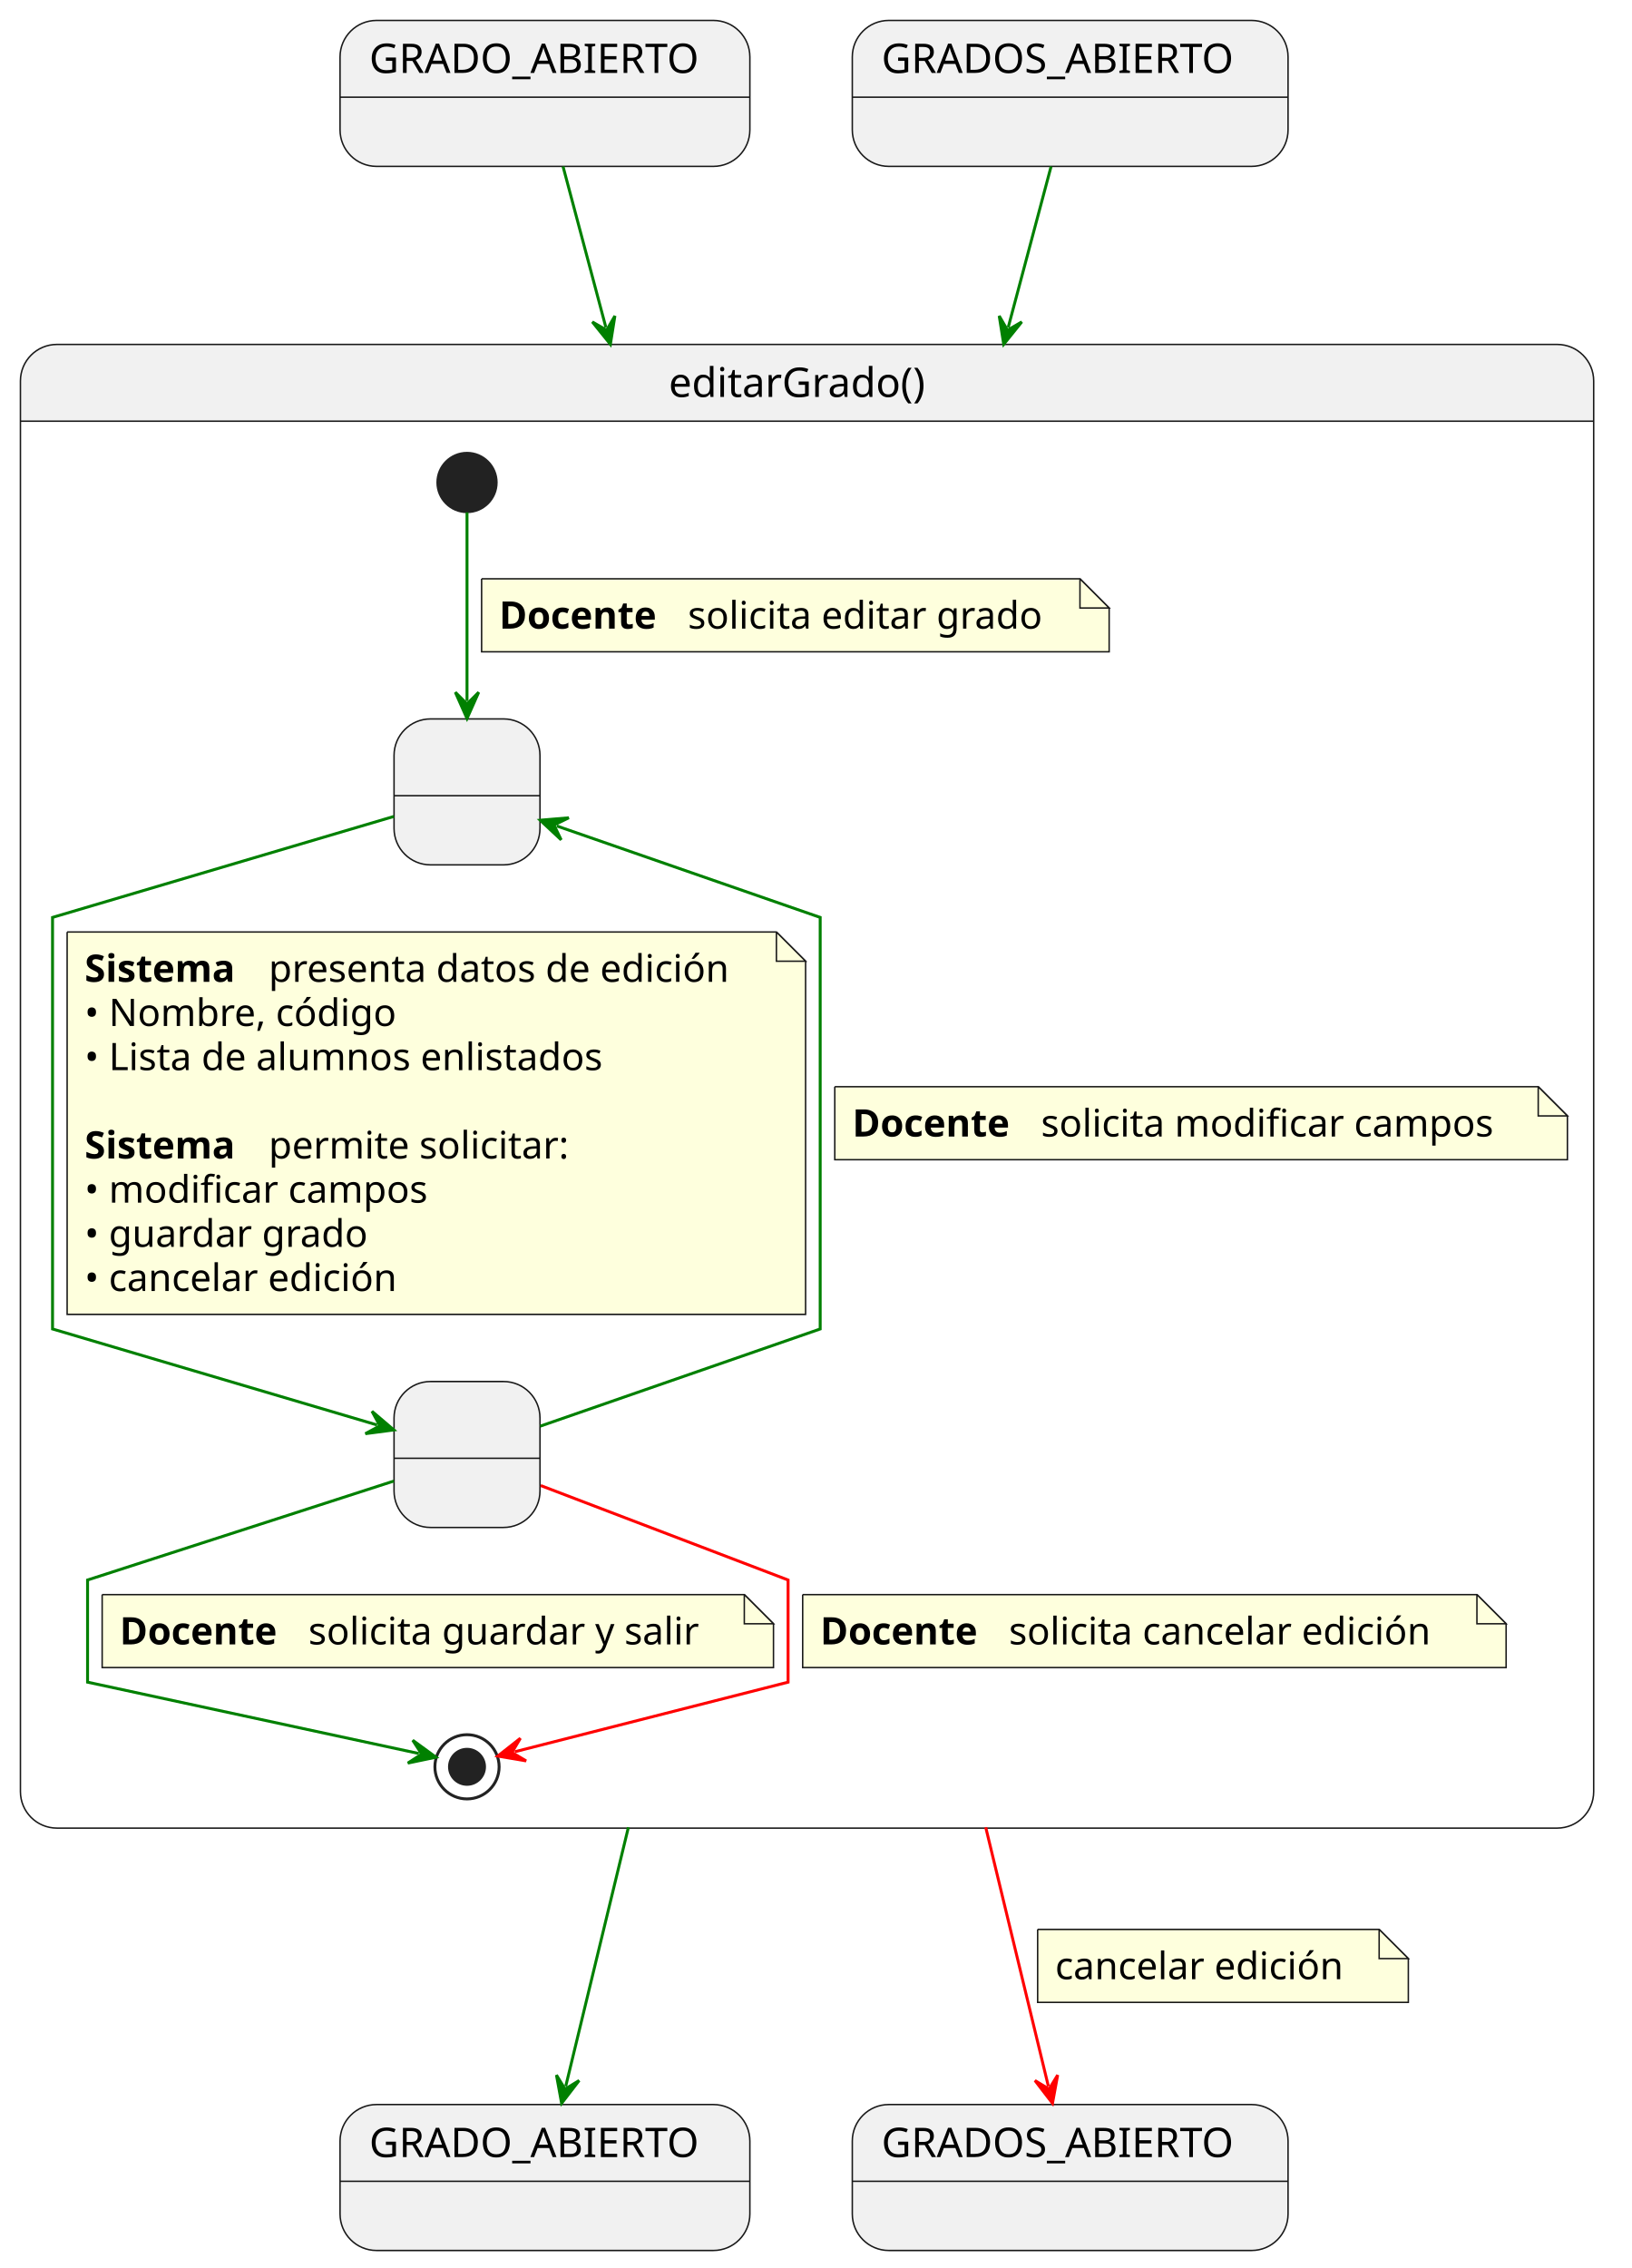
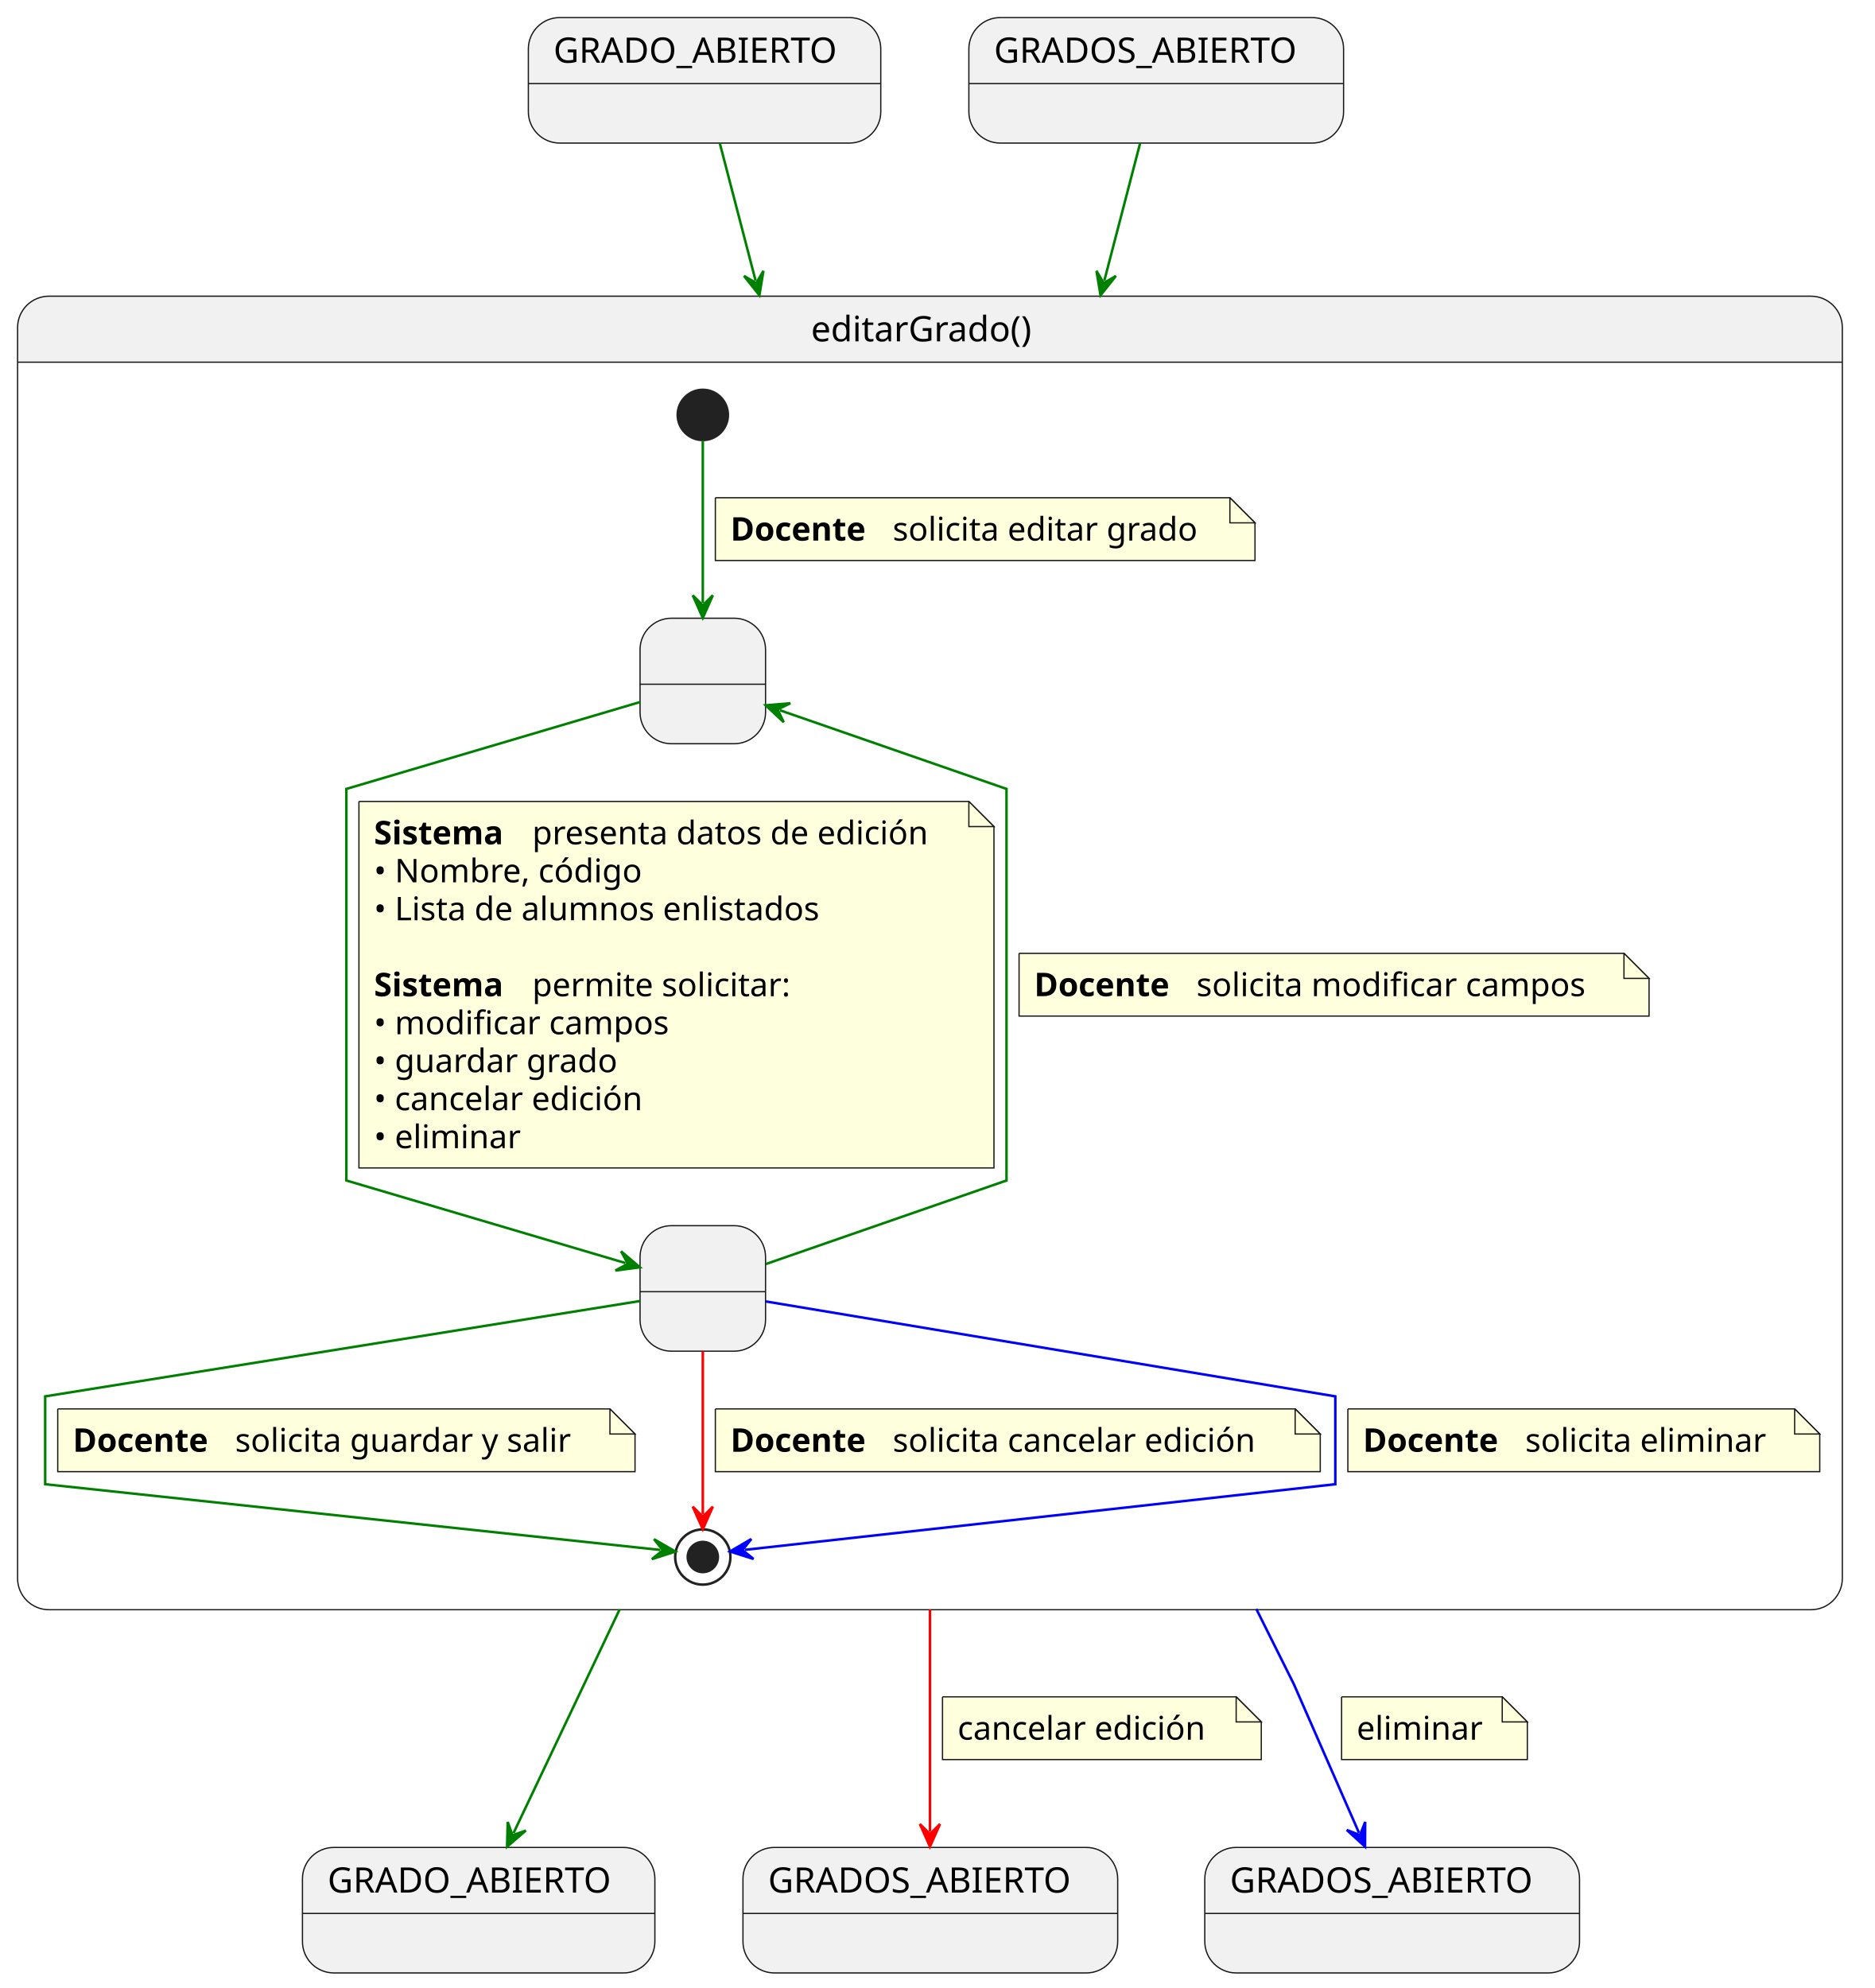
- <svg xmlns="http://www.w3.org/2000/svg" contentStyleType="text/css" data-diagram-type="STATE" height="777px" preserveAspectRatio="none" style="width:559px;height:777px;background:#FFFFFF;" version="1.1" viewBox="0 0 559 777" width="559px" zoomAndPan="magnify">
+ <svg xmlns="http://www.w3.org/2000/svg" contentStyleType="text/css" data-diagram-type="STATE" height="792px" preserveAspectRatio="none" style="width:747px;height:792px;background:#FFFFFF;" version="1.1" viewBox="0 0 747 792" width="747px" zoomAndPan="magnify">
  <defs />
  <g>
    <g id="GRADO_ABIERTO">
-       <rect fill="#F1F1F1" height="50" rx="12.5" ry="12.5" style="stroke:#181818;stroke-width:0.5;" width="140.408" x="116.5" y="7" />
-       <line style="stroke:#181818;stroke-width:0.5;" x1="116.5" x2="256.908" y1="33.297" y2="33.297" />
-       <text fill="#000000" font-family="sans-serif" font-size="14" lengthAdjust="spacing" textLength="120.408" x="126.5" y="24.995">GRADO_ABIERTO</text>
+       <rect fill="#F1F1F1" height="50" rx="12.5" ry="12.5" style="stroke:#181818;stroke-width:0.5;" width="140.408" x="210.5" y="7" />
+       <line style="stroke:#181818;stroke-width:0.5;" x1="210.5" x2="350.908" y1="33.297" y2="33.297" />
+       <text fill="#000000" font-family="sans-serif" font-size="14" lengthAdjust="spacing" textLength="120.408" x="220.5" y="24.995">GRADO_ABIERTO</text>
    </g>
    <g id="GRADO_ABIERTO2">
-       <rect fill="#F1F1F1" height="50" rx="12.5" ry="12.5" style="stroke:#181818;stroke-width:0.5;" width="140.408" x="116.5" y="721" />
-       <line style="stroke:#181818;stroke-width:0.5;" x1="116.5" x2="256.908" y1="747.297" y2="747.297" />
-       <text fill="#000000" font-family="sans-serif" font-size="14" lengthAdjust="spacing" textLength="120.408" x="126.5" y="738.995">GRADO_ABIERTO</text>
+       <rect fill="#F1F1F1" height="50" rx="12.5" ry="12.5" style="stroke:#181818;stroke-width:0.5;" width="140.408" x="120.5" y="736" />
+       <line style="stroke:#181818;stroke-width:0.5;" x1="120.5" x2="260.908" y1="762.297" y2="762.297" />
+       <text fill="#000000" font-family="sans-serif" font-size="14" lengthAdjust="spacing" textLength="120.408" x="130.5" y="753.995">GRADO_ABIERTO</text>
    </g>
    <g id="GRADOS_ABIERTO">
-       <rect fill="#F1F1F1" height="50" rx="12.5" ry="12.5" style="stroke:#181818;stroke-width:0.5;" width="149.295" x="292" y="7" />
-       <line style="stroke:#181818;stroke-width:0.5;" x1="292" x2="441.295" y1="33.297" y2="33.297" />
-       <text fill="#000000" font-family="sans-serif" font-size="14" lengthAdjust="spacing" textLength="129.295" x="302" y="24.995">GRADOS_ABIERTO</text>
+       <rect fill="#F1F1F1" height="50" rx="12.5" ry="12.5" style="stroke:#181818;stroke-width:0.5;" width="149.295" x="386" y="7" />
+       <line style="stroke:#181818;stroke-width:0.5;" x1="386" x2="535.295" y1="33.297" y2="33.297" />
+       <text fill="#000000" font-family="sans-serif" font-size="14" lengthAdjust="spacing" textLength="129.295" x="396" y="24.995">GRADOS_ABIERTO</text>
    </g>
    <g id="GRADOS_ABIERTO2">
-       <rect fill="#F1F1F1" height="50" rx="12.5" ry="12.5" style="stroke:#181818;stroke-width:0.5;" width="149.295" x="292" y="721" />
-       <line style="stroke:#181818;stroke-width:0.5;" x1="292" x2="441.295" y1="747.297" y2="747.297" />
-       <text fill="#000000" font-family="sans-serif" font-size="14" lengthAdjust="spacing" textLength="129.295" x="302" y="738.995">GRADOS_ABIERTO</text>
+       <rect fill="#F1F1F1" height="50" rx="12.5" ry="12.5" style="stroke:#181818;stroke-width:0.5;" width="149.295" x="296" y="736" />
+       <line style="stroke:#181818;stroke-width:0.5;" x1="296" x2="445.295" y1="762.297" y2="762.297" />
+       <text fill="#000000" font-family="sans-serif" font-size="14" lengthAdjust="spacing" textLength="129.295" x="306" y="753.995">GRADOS_ABIERTO</text>
    </g>
-     <path d="M19.5,118 L533.5,118 A12.5,12.5 0 0 1 546,130.5 L546,144.297 L7,144.297 L7,130.5 A12.5,12.5 0 0 1 19.5,118" fill="#F1F1F1" />
-     <rect fill="none" height="508.297" rx="12.5" ry="12.5" style="stroke:#181818;stroke-width:0.5;" width="539" x="7" y="118" />
-     <line style="stroke:#181818;stroke-width:0.5;" x1="7" x2="546" y1="144.297" y2="144.297" />
-     <text fill="#000000" font-family="sans-serif" font-size="14" lengthAdjust="spacing" textLength="94.773" x="229.113" y="135.995">editarGrado()</text>
+     <g id="GRADOS_ABIERTO3">
+       <rect fill="#F1F1F1" height="50" rx="12.5" ry="12.5" style="stroke:#181818;stroke-width:0.5;" width="149.295" x="480" y="736" />
+       <line style="stroke:#181818;stroke-width:0.5;" x1="480" x2="629.295" y1="762.297" y2="762.297" />
+       <text fill="#000000" font-family="sans-serif" font-size="14" lengthAdjust="spacing" textLength="129.295" x="490" y="753.995">GRADOS_ABIERTO</text>
+     </g>
+     <path d="M19.5,118 L721.5,118 A12.5,12.5 0 0 1 734,130.5 L734,144.297 L7,144.297 L7,130.5 A12.5,12.5 0 0 1 19.5,118" fill="#F1F1F1" />
+     <rect fill="none" height="523.297" rx="12.5" ry="12.5" style="stroke:#181818;stroke-width:0.5;" width="727" x="7" y="118" />
+     <line style="stroke:#181818;stroke-width:0.5;" x1="7" x2="734" y1="144.297" y2="144.297" />
+     <text fill="#000000" font-family="sans-serif" font-size="14" lengthAdjust="spacing" textLength="94.773" x="323.113" y="135.995">editarGrado()</text>
    <g id="editarGrado.EditandoDatos">
-       <rect fill="#F1F1F1" height="50" rx="12.5" ry="12.5" style="stroke:#181818;stroke-width:0.5;" width="50" x="135" y="246.297" />
-       <line style="stroke:#181818;stroke-width:0.5;" x1="135" x2="185" y1="272.594" y2="272.594" />
-       <text fill="#000000" font-family="sans-serif" font-size="14" lengthAdjust="spacing" textLength="4.45" x="157.775" y="264.292"> </text>
+       <rect fill="#F1F1F1" height="50" rx="12.5" ry="12.5" style="stroke:#181818;stroke-width:0.5;" width="50" x="255" y="246.297" />
+       <line style="stroke:#181818;stroke-width:0.5;" x1="255" x2="305" y1="272.594" y2="272.594" />
+       <text fill="#000000" font-family="sans-serif" font-size="14" lengthAdjust="spacing" textLength="4.45" x="277.775" y="264.292"> </text>
    </g>
    <g id="editarGrado.GuardandoDatos">
-       <rect fill="#F1F1F1" height="50" rx="12.5" ry="12.5" style="stroke:#181818;stroke-width:0.5;" width="50" x="135" y="473.297" />
-       <line style="stroke:#181818;stroke-width:0.5;" x1="135" x2="185" y1="499.594" y2="499.594" />
-       <text fill="#000000" font-family="sans-serif" font-size="14" lengthAdjust="spacing" textLength="4.45" x="157.775" y="491.292"> </text>
+       <rect fill="#F1F1F1" height="50" rx="12.5" ry="12.5" style="stroke:#181818;stroke-width:0.5;" width="50" x="255" y="488.297" />
+       <line style="stroke:#181818;stroke-width:0.5;" x1="255" x2="305" y1="514.594" y2="514.594" />
+       <text fill="#000000" font-family="sans-serif" font-size="14" lengthAdjust="spacing" textLength="4.45" x="277.775" y="506.292"> </text>
    </g>
-     <ellipse cx="160" cy="165.297" fill="#222222" rx="10" ry="10" style="stroke:#222222;stroke-width:1;" />
-     <ellipse cx="160" cy="605.297" fill="none" rx="11" ry="11" style="stroke:#222222;stroke-width:1;" />
-     <ellipse cx="160" cy="605.297" fill="#222222" rx="6" ry="6" style="stroke:#222222;stroke-width:1;" />
-     <g class="link" data-entity-1=".start.editarGrado" data-entity-2="EditandoDatos" data-source-line="13" data-uid="lnk3" id="link_.start.editarGrado_EditandoDatos">
-       <path d="M160,175.527 C160,191.237 160,217.657 160,240.167" fill="none" id="*start*editarGrado-to-EditandoDatos" style="stroke:#008000;stroke-width:1;" />
-       <polygon fill="#008000" points="160,246.167,164,237.167,160,241.167,156,237.167,160,246.167" style="stroke:#008000;stroke-width:1;" />
-       <path d="M165,198.297 L165,223.297 L380,223.297 L380,208.297 L370,198.297 L165,198.297" fill="#FEFFDD" style="stroke:#181818;stroke-width:0.5;" />
-       <path d="M370,198.297 L370,208.297 L380,208.297 L370,198.297" fill="#FEFFDD" style="stroke:#181818;stroke-width:0.5;" />
-       <text fill="#000000" font-family="sans-serif" font-size="13" font-weight="bold" lengthAdjust="spacing" textLength="60.531" x="171" y="215.364">Docente</text>
-       <text fill="#000000" font-family="sans-serif" font-size="13" lengthAdjust="spacing" textLength="130.076" x="235.664" y="215.364">solicita editar grado</text>
+     <ellipse cx="280" cy="165.297" fill="#222222" rx="10" ry="10" style="stroke:#222222;stroke-width:1;" />
+     <ellipse cx="280" cy="620.297" fill="none" rx="11" ry="11" style="stroke:#222222;stroke-width:1;" />
+     <ellipse cx="280" cy="620.297" fill="#222222" rx="6" ry="6" style="stroke:#222222;stroke-width:1;" />
+     <g class="link" data-entity-1=".start.editarGrado" data-entity-2="EditandoDatos" data-source-line="14" data-uid="lnk3" id="link_.start.editarGrado_EditandoDatos">
+       <path d="M280,175.527 C280,191.237 280,217.657 280,240.167" fill="none" id="*start*editarGrado-to-EditandoDatos" style="stroke:#008000;stroke-width:1;" />
+       <polygon fill="#008000" points="280,246.167,284,237.167,280,241.167,276,237.167,280,246.167" style="stroke:#008000;stroke-width:1;" />
+       <path d="M285,198.297 L285,223.297 L500,223.297 L500,208.297 L490,198.297 L285,198.297" fill="#FEFFDD" style="stroke:#181818;stroke-width:0.5;" />
+       <path d="M490,198.297 L490,208.297 L500,208.297 L490,198.297" fill="#FEFFDD" style="stroke:#181818;stroke-width:0.5;" />
+       <text fill="#000000" font-family="sans-serif" font-size="13" font-weight="bold" lengthAdjust="spacing" textLength="60.531" x="291" y="215.364">Docente</text>
+       <text fill="#000000" font-family="sans-serif" font-size="13" lengthAdjust="spacing" textLength="130.076" x="355.664" y="215.364">solicita editar grado</text>
    </g>
-     <g class="link" data-entity-1="EditandoDatos" data-entity-2="GuardandoDatos" data-source-line="18" data-uid="lnk4" id="link_EditandoDatos_GuardandoDatos">
-       <path d="M134.94,279.707 C94.17,291.767 18,314.297 18,314.297 C18,314.297 18,455.297 18,455.297 C18,455.297 88.416,476.125 129.186,488.185" fill="none" id="EditandoDatos-to-GuardandoDatos" style="stroke:#008000;stroke-width:1;" />
-       <polygon fill="#008000" points="134.94,489.887,127.444,483.498,130.145,488.469,125.175,491.17,134.94,489.887" style="stroke:#008000;stroke-width:1;" />
-       <path d="M23,319.297 L23,450.297 L276,450.297 L276,329.297 L266,319.297 L23,319.297" fill="#FEFFDD" style="stroke:#181818;stroke-width:0.5;" />
-       <path d="M266,319.297 L266,329.297 L276,329.297 L266,319.297" fill="#FEFFDD" style="stroke:#181818;stroke-width:0.5;" />
-       <text fill="#000000" font-family="sans-serif" font-size="13" font-weight="bold" lengthAdjust="spacing" textLength="58.906" x="29" y="336.364">Sistema</text>
-       <text fill="#000000" font-family="sans-serif" font-size="13" lengthAdjust="spacing" textLength="169.171" x="92.039" y="336.364">presenta datos de edición</text>
-       <text fill="#000000" font-family="sans-serif" font-size="13" lengthAdjust="spacing" textLength="115.172" x="29" y="351.497">• Nombre, código</text>
-       <text fill="#000000" font-family="sans-serif" font-size="13" lengthAdjust="spacing" textLength="192.861" x="29" y="366.629">• Lista de alumnos enlistados</text>
-       <text fill="#000000" font-family="sans-serif" font-size="13" lengthAdjust="spacing" textLength="4.132" x="29" y="381.762"> </text>
-       <text fill="#000000" font-family="sans-serif" font-size="13" font-weight="bold" lengthAdjust="spacing" textLength="58.906" x="29" y="396.895">Sistema</text>
-       <text fill="#000000" font-family="sans-serif" font-size="13" lengthAdjust="spacing" textLength="110.595" x="92.039" y="396.895">permite solicitar:</text>
-       <text fill="#000000" font-family="sans-serif" font-size="13" lengthAdjust="spacing" textLength="127.816" x="29" y="412.028">• modificar campos</text>
-       <text fill="#000000" font-family="sans-serif" font-size="13" lengthAdjust="spacing" textLength="105.066" x="29" y="427.161">• guardar grado</text>
-       <text fill="#000000" font-family="sans-serif" font-size="13" lengthAdjust="spacing" textLength="118.168" x="29" y="442.293">• cancelar edición</text>
+     <g class="link" data-entity-1="EditandoDatos" data-entity-2="GuardandoDatos" data-source-line="19" data-uid="lnk4" id="link_EditandoDatos_GuardandoDatos">
+       <path d="M254.94,279.707 C214.17,291.767 138,314.297 138,314.297 C138,314.297 138,470.297 138,470.297 C138,470.297 208.416,491.125 249.186,503.185" fill="none" id="EditandoDatos-to-GuardandoDatos" style="stroke:#008000;stroke-width:1;" />
+       <polygon fill="#008000" points="254.94,504.887,247.444,498.498,250.145,503.469,245.175,506.17,254.94,504.887" style="stroke:#008000;stroke-width:1;" />
+       <path d="M143,319.297 L143,465.297 L396,465.297 L396,329.297 L386,319.297 L143,319.297" fill="#FEFFDD" style="stroke:#181818;stroke-width:0.5;" />
+       <path d="M386,319.297 L386,329.297 L396,329.297 L386,319.297" fill="#FEFFDD" style="stroke:#181818;stroke-width:0.5;" />
+       <text fill="#000000" font-family="sans-serif" font-size="13" font-weight="bold" lengthAdjust="spacing" textLength="58.906" x="149" y="336.364">Sistema</text>
+       <text fill="#000000" font-family="sans-serif" font-size="13" lengthAdjust="spacing" textLength="169.171" x="212.039" y="336.364">presenta datos de edición</text>
+       <text fill="#000000" font-family="sans-serif" font-size="13" lengthAdjust="spacing" textLength="115.172" x="149" y="351.497">• Nombre, código</text>
+       <text fill="#000000" font-family="sans-serif" font-size="13" lengthAdjust="spacing" textLength="192.861" x="149" y="366.629">• Lista de alumnos enlistados</text>
+       <text fill="#000000" font-family="sans-serif" font-size="13" lengthAdjust="spacing" textLength="4.132" x="149" y="381.762"> </text>
+       <text fill="#000000" font-family="sans-serif" font-size="13" font-weight="bold" lengthAdjust="spacing" textLength="58.906" x="149" y="396.895">Sistema</text>
+       <text fill="#000000" font-family="sans-serif" font-size="13" lengthAdjust="spacing" textLength="110.595" x="212.039" y="396.895">permite solicitar:</text>
+       <text fill="#000000" font-family="sans-serif" font-size="13" lengthAdjust="spacing" textLength="127.816" x="149" y="412.028">• modificar campos</text>
+       <text fill="#000000" font-family="sans-serif" font-size="13" lengthAdjust="spacing" textLength="105.066" x="149" y="427.161">• guardar grado</text>
+       <text fill="#000000" font-family="sans-serif" font-size="13" lengthAdjust="spacing" textLength="118.168" x="149" y="442.293">• cancelar edición</text>
+       <text fill="#000000" font-family="sans-serif" font-size="13" lengthAdjust="spacing" textLength="64.848" x="149" y="457.426">• eliminar</text>
    </g>
-     <g class="link" data-entity-1="GuardandoDatos" data-entity-2="EditandoDatos" data-source-line="30" data-uid="lnk5" id="link_GuardandoDatos_EditandoDatos">
-       <path d="M185.07,488.597 C220.51,476.297 281,455.297 281,455.297 C281,455.297 281,314.297 281,314.297 C281,314.297 226.178,295.264 190.738,282.964" fill="none" id="GuardandoDatos-to-EditandoDatos" style="stroke:#008000;stroke-width:1;" />
-       <polygon fill="#008000" points="185.07,280.997,192.261,287.727,189.794,282.636,194.884,280.169,185.07,280.997" style="stroke:#008000;stroke-width:1;" />
-       <path d="M286,372.297 L286,397.297 L537,397.297 L537,382.297 L527,372.297 L286,372.297" fill="#FEFFDD" style="stroke:#181818;stroke-width:0.5;" />
-       <path d="M527,372.297 L527,382.297 L537,382.297 L527,372.297" fill="#FEFFDD" style="stroke:#181818;stroke-width:0.5;" />
-       <text fill="#000000" font-family="sans-serif" font-size="13" font-weight="bold" lengthAdjust="spacing" textLength="60.531" x="292" y="389.364">Docente</text>
-       <text fill="#000000" font-family="sans-serif" font-size="13" lengthAdjust="spacing" textLength="165.921" x="356.664" y="389.364">solicita modificar campos</text>
+     <g class="link" data-entity-1="GuardandoDatos" data-entity-2="EditandoDatos" data-source-line="32" data-uid="lnk5" id="link_GuardandoDatos_EditandoDatos">
+       <path d="M305.07,503.597 C340.51,491.297 401,470.297 401,470.297 C401,470.297 401,314.297 401,314.297 C401,314.297 346.178,295.264 310.738,282.964" fill="none" id="GuardandoDatos-to-EditandoDatos" style="stroke:#008000;stroke-width:1;" />
+       <polygon fill="#008000" points="305.07,280.997,312.261,287.727,309.794,282.636,314.884,280.169,305.07,280.997" style="stroke:#008000;stroke-width:1;" />
+       <path d="M406,379.797 L406,404.797 L657,404.797 L657,389.797 L647,379.797 L406,379.797" fill="#FEFFDD" style="stroke:#181818;stroke-width:0.5;" />
+       <path d="M647,379.797 L647,389.797 L657,389.797 L647,379.797" fill="#FEFFDD" style="stroke:#181818;stroke-width:0.5;" />
+       <text fill="#000000" font-family="sans-serif" font-size="13" font-weight="bold" lengthAdjust="spacing" textLength="60.531" x="412" y="396.864">Docente</text>
+       <text fill="#000000" font-family="sans-serif" font-size="13" lengthAdjust="spacing" textLength="165.921" x="476.664" y="396.864">solicita modificar campos</text>
    </g>
-     <g class="link" data-entity-1="GuardandoDatos" data-entity-2=".end.editarGrado" data-source-line="35" data-uid="lnk7" id="link_GuardandoDatos_.end.editarGrado">
-       <path d="M134.93,507.397 C97.16,519.597 30,541.297 30,541.297 C30,541.297 30,576.297 30,576.297 C30,576.297 112.445,594.053 143.495,600.743" fill="none" id="GuardandoDatos-to-*end*editarGrado" style="stroke:#008000;stroke-width:1;" />
-       <polygon fill="#008000" points="149.36,602.007,141.404,596.201,144.472,600.954,139.719,604.021,149.36,602.007" style="stroke:#008000;stroke-width:1;" />
-       <path d="M35,546.297 L35,571.297 L265,571.297 L265,556.297 L255,546.297 L35,546.297" fill="#FEFFDD" style="stroke:#181818;stroke-width:0.5;" />
-       <path d="M255,546.297 L255,556.297 L265,556.297 L255,546.297" fill="#FEFFDD" style="stroke:#181818;stroke-width:0.5;" />
-       <text fill="#000000" font-family="sans-serif" font-size="13" font-weight="bold" lengthAdjust="spacing" textLength="60.531" x="41" y="563.364">Docente</text>
-       <text fill="#000000" font-family="sans-serif" font-size="13" lengthAdjust="spacing" textLength="144.536" x="105.664" y="563.364">solicita guardar y salir</text>
+     <g class="link" data-entity-1="GuardandoDatos" data-entity-2=".end.editarGrado" data-source-line="37" data-uid="lnk7" id="link_GuardandoDatos_.end.editarGrado">
+       <path d="M254.88,518.327 C189.3,528.837 18,556.297 18,556.297 C18,556.297 18,591.297 18,591.297 C18,591.297 213.524,612.189 263.114,617.489" fill="none" id="GuardandoDatos-to-*end*editarGrado" style="stroke:#008000;stroke-width:1;" />
+       <polygon fill="#008000" points="269.08,618.127,260.556,613.193,264.108,617.596,259.706,621.148,269.08,618.127" style="stroke:#008000;stroke-width:1;" />
+       <path d="M23,561.297 L23,586.297 L253,586.297 L253,571.297 L243,561.297 L23,561.297" fill="#FEFFDD" style="stroke:#181818;stroke-width:0.5;" />
+       <path d="M243,561.297 L243,571.297 L253,571.297 L243,561.297" fill="#FEFFDD" style="stroke:#181818;stroke-width:0.5;" />
+       <text fill="#000000" font-family="sans-serif" font-size="13" font-weight="bold" lengthAdjust="spacing" textLength="60.531" x="29" y="578.364">Docente</text>
+       <text fill="#000000" font-family="sans-serif" font-size="13" lengthAdjust="spacing" textLength="144.536" x="93.664" y="578.364">solicita guardar y salir</text>
    </g>
-     <g class="link" data-entity-1="GuardandoDatos" data-entity-2=".end.editarGrado" data-source-line="40" data-uid="lnk8" id="link_GuardandoDatos_.end.editarGrado">
-       <path d="M185.24,508.937 C217.71,521.337 270,541.297 270,541.297 C270,541.297 270,576.297 270,576.297 C270,576.297 203.894,593.126 176.364,600.136" fill="none" id="GuardandoDatos-to-*end*editarGrado-1" style="stroke:#FF0000;stroke-width:1;" />
-       <polygon fill="#FF0000" points="170.55,601.617,180.259,603.272,175.395,600.383,178.285,595.52,170.55,601.617" style="stroke:#FF0000;stroke-width:1;" />
-       <path d="M275,546.297 L275,571.297 L516,571.297 L516,556.297 L506,546.297 L275,546.297" fill="#FEFFDD" style="stroke:#181818;stroke-width:0.5;" />
-       <path d="M506,546.297 L506,556.297 L516,556.297 L506,546.297" fill="#FEFFDD" style="stroke:#181818;stroke-width:0.5;" />
-       <text fill="#000000" font-family="sans-serif" font-size="13" font-weight="bold" lengthAdjust="spacing" textLength="60.531" x="281" y="563.364">Docente</text>
-       <text fill="#000000" font-family="sans-serif" font-size="13" lengthAdjust="spacing" textLength="156.273" x="345.664" y="563.364">solicita cancelar edición</text>
+     <g class="link" data-entity-1="GuardandoDatos" data-entity-2=".end.editarGrado" data-source-line="42" data-uid="lnk8" id="link_GuardandoDatos_.end.editarGrado">
+       <path d="M280,538.387 C280,560.787 280,587.067 280,603.247" fill="none" id="GuardandoDatos-to-*end*editarGrado-1" style="stroke:#FF0000;stroke-width:1;" />
+       <polygon fill="#FF0000" points="280,609.247,284,600.247,280,604.247,276,600.247,280,609.247" style="stroke:#FF0000;stroke-width:1;" />
+       <path d="M285,561.297 L285,586.297 L526,586.297 L526,571.297 L516,561.297 L285,561.297" fill="#FEFFDD" style="stroke:#181818;stroke-width:0.5;" />
+       <path d="M516,561.297 L516,571.297 L526,571.297 L516,561.297" fill="#FEFFDD" style="stroke:#181818;stroke-width:0.5;" />
+       <text fill="#000000" font-family="sans-serif" font-size="13" font-weight="bold" lengthAdjust="spacing" textLength="60.531" x="291" y="578.364">Docente</text>
+       <text fill="#000000" font-family="sans-serif" font-size="13" lengthAdjust="spacing" textLength="156.273" x="355.664" y="578.364">solicita cancelar edición</text>
    </g>
-     <g class="link" data-entity-1="GRADO_ABIERTO" data-entity-2="editarGrado" data-source-line="47" data-uid="lnk9" id="link_GRADO_ABIERTO_editarGrado">
-       <path d="M192.9,57.04 C196.94,72.19 201.066,87.702 207.576,112.152" fill="none" id="GRADO_ABIERTO-to-editarGrado" style="stroke:#008000;stroke-width:1;" />
-       <polygon fill="#008000" points="209.12,117.95,210.67,108.224,207.833,113.118,202.939,110.282,209.12,117.95" style="stroke:#008000;stroke-width:1;" />
+     <g class="link" data-entity-1="GuardandoDatos" data-entity-2=".end.editarGrado" data-source-line="47" data-uid="lnk9" id="link_GuardandoDatos_.end.editarGrado">
+       <path d="M305.08,518.477 C368.82,529.097 532,556.297 532,556.297 C532,556.297 532,591.297 532,591.297 C532,591.297 345.023,612.074 296.793,617.434" fill="none" id="GuardandoDatos-to-*end*editarGrado-2" style="stroke:#0000FF;stroke-width:1;" />
+       <polygon fill="#0000FF" points="290.83,618.097,300.217,621.078,295.799,617.545,299.333,613.127,290.83,618.097" style="stroke:#0000FF;stroke-width:1;" />
+       <path d="M537,561.297 L537,586.297 L725,586.297 L725,571.297 L715,561.297 L537,561.297" fill="#FEFFDD" style="stroke:#181818;stroke-width:0.5;" />
+       <path d="M715,561.297 L715,571.297 L725,571.297 L715,561.297" fill="#FEFFDD" style="stroke:#181818;stroke-width:0.5;" />
+       <text fill="#000000" font-family="sans-serif" font-size="13" font-weight="bold" lengthAdjust="spacing" textLength="60.531" x="543" y="578.364">Docente</text>
+       <text fill="#000000" font-family="sans-serif" font-size="13" lengthAdjust="spacing" textLength="102.953" x="607.664" y="578.364">solicita eliminar</text>
    </g>
-     <g class="link" data-entity-1="GRADOS_ABIERTO" data-entity-2="editarGrado" data-source-line="49" data-uid="lnk10" id="link_GRADOS_ABIERTO_editarGrado">
-       <path d="M360.1,57.04 C356.06,72.19 351.934,87.702 345.424,112.152" fill="none" id="GRADOS_ABIERTO-to-editarGrado" style="stroke:#008000;stroke-width:1;" />
-       <polygon fill="#008000" points="343.88,117.95,350.061,110.282,345.166,113.118,342.33,108.224,343.88,117.95" style="stroke:#008000;stroke-width:1;" />
+     <g class="link" data-entity-1="GRADO_ABIERTO" data-entity-2="editarGrado" data-source-line="54" data-uid="lnk10" id="link_GRADO_ABIERTO_editarGrado">
+       <path d="M286.76,57.02 C290.68,72.09 294.687,87.464 301.036,111.824" fill="none" id="GRADO_ABIERTO-to-editarGrado" style="stroke:#008000;stroke-width:1;" />
+       <polygon fill="#008000" points="302.55,117.63,304.151,107.912,301.289,112.792,296.409,109.93,302.55,117.63" style="stroke:#008000;stroke-width:1;" />
    </g>
-     <g class="link" data-entity-1="editarGrado" data-entity-2="GRADO_ABIERTO2" data-source-line="51" data-uid="lnk11" id="link_editarGrado_GRADO_ABIERTO2">
-       <path d="M215.29,626.02 C205.93,664.68 199.071,693.058 193.821,714.748" fill="none" id="editarGrado-to-GRADO_ABIERTO2" style="stroke:#008000;stroke-width:1;" />
-       <polygon fill="#008000" points="192.41,720.58,198.415,712.774,193.586,715.72,190.639,710.892,192.41,720.58" style="stroke:#008000;stroke-width:1;" />
+     <g class="link" data-entity-1="GRADOS_ABIERTO" data-entity-2="editarGrado" data-source-line="56" data-uid="lnk11" id="link_GRADOS_ABIERTO_editarGrado">
+       <path d="M454.24,57.02 C450.32,72.09 446.313,87.464 439.964,111.824" fill="none" id="GRADOS_ABIERTO-to-editarGrado" style="stroke:#008000;stroke-width:1;" />
+       <polygon fill="#008000" points="438.45,117.63,444.591,109.93,439.711,112.792,436.849,107.912,438.45,117.63" style="stroke:#008000;stroke-width:1;" />
    </g>
-     <g class="link" data-entity-1="editarGrado" data-entity-2="GRADOS_ABIERTO2" data-source-line="53" data-uid="lnk12" id="link_editarGrado_GRADOS_ABIERTO2">
-       <path d="M337.71,626.02 C347.07,664.68 353.928,693.058 359.178,714.748" fill="none" id="editarGrado-to-GRADOS_ABIERTO2" style="stroke:#FF0000;stroke-width:1;" />
-       <polygon fill="#FF0000" points="360.59,720.58,362.361,710.892,359.414,715.72,354.585,712.774,360.59,720.58" style="stroke:#FF0000;stroke-width:1;" />
-       <path d="M355.5,661 L355.5,686 L482.5,686 L482.5,671 L472.5,661 L355.5,661" fill="#FEFFDD" style="stroke:#181818;stroke-width:0.5;" />
-       <path d="M472.5,661 L472.5,671 L482.5,671 L472.5,661" fill="#FEFFDD" style="stroke:#181818;stroke-width:0.5;" />
-       <text fill="#000000" font-family="sans-serif" font-size="13" lengthAdjust="spacing" textLength="106.368" x="361.5" y="678.067">cancelar edición</text>
+     <g class="link" data-entity-1="editarGrado" data-entity-2="GRADO_ABIERTO2" data-source-line="58" data-uid="lnk12" id="link_editarGrado_GRADO_ABIERTO2">
+       <path d="M246.84,641.23 C228.47,679.96 214.851,708.659 204.601,730.269" fill="none" id="editarGrado-to-GRADO_ABIERTO2" style="stroke:#008000;stroke-width:1;" />
+       <polygon fill="#008000" points="202.03,735.69,209.501,729.273,204.173,731.172,202.273,725.844,202.03,735.69" style="stroke:#008000;stroke-width:1;" />
+     </g>
+     <g class="link" data-entity-1="editarGrado" data-entity-2="GRADOS_ABIERTO2" data-source-line="60" data-uid="lnk13" id="link_editarGrado_GRADOS_ABIERTO2">
+       <path d="M370.5,641.23 C370.5,679.96 370.5,708.08 370.5,729.69" fill="none" id="editarGrado-to-GRADOS_ABIERTO2" style="stroke:#FF0000;stroke-width:1;" />
+       <polygon fill="#FF0000" points="370.5,735.69,374.5,726.69,370.5,730.69,366.5,726.69,370.5,735.69" style="stroke:#FF0000;stroke-width:1;" />
+       <path d="M375.5,676 L375.5,701 L502.5,701 L502.5,686 L492.5,676 L375.5,676" fill="#FEFFDD" style="stroke:#181818;stroke-width:0.5;" />
+       <path d="M492.5,676 L492.5,686 L502.5,686 L492.5,676" fill="#FEFFDD" style="stroke:#181818;stroke-width:0.5;" />
+       <text fill="#000000" font-family="sans-serif" font-size="13" lengthAdjust="spacing" textLength="106.368" x="381.5" y="693.067">cancelar edición</text>
+     </g>
+     <g class="link" data-entity-1="editarGrado" data-entity-2="GRADOS_ABIERTO3" data-source-line="65" data-uid="lnk14" id="link_editarGrado_GRADOS_ABIERTO3">
+       <path d="M500.53,641.01 C509.75,659.47 515.5,671 515.5,671 C515.5,671 529.893,703.834 541.433,730.184" fill="none" id="editarGrado-to-GRADOS_ABIERTO3" style="stroke:#0000FF;stroke-width:1;" />
+       <polygon fill="#0000FF" points="543.84,735.68,543.894,725.831,541.834,731.1,536.566,729.041,543.84,735.68" style="stroke:#0000FF;stroke-width:1;" />
+       <path d="M534.5,676 L534.5,701 L608.5,701 L608.5,686 L598.5,676 L534.5,676" fill="#FEFFDD" style="stroke:#181818;stroke-width:0.5;" />
+       <path d="M598.5,676 L598.5,686 L608.5,686 L598.5,676" fill="#FEFFDD" style="stroke:#181818;stroke-width:0.5;" />
+       <text fill="#000000" font-family="sans-serif" font-size="13" lengthAdjust="spacing" textLength="53.047" x="540.5" y="693.067">eliminar</text>
    </g>
  </g>
</svg>
